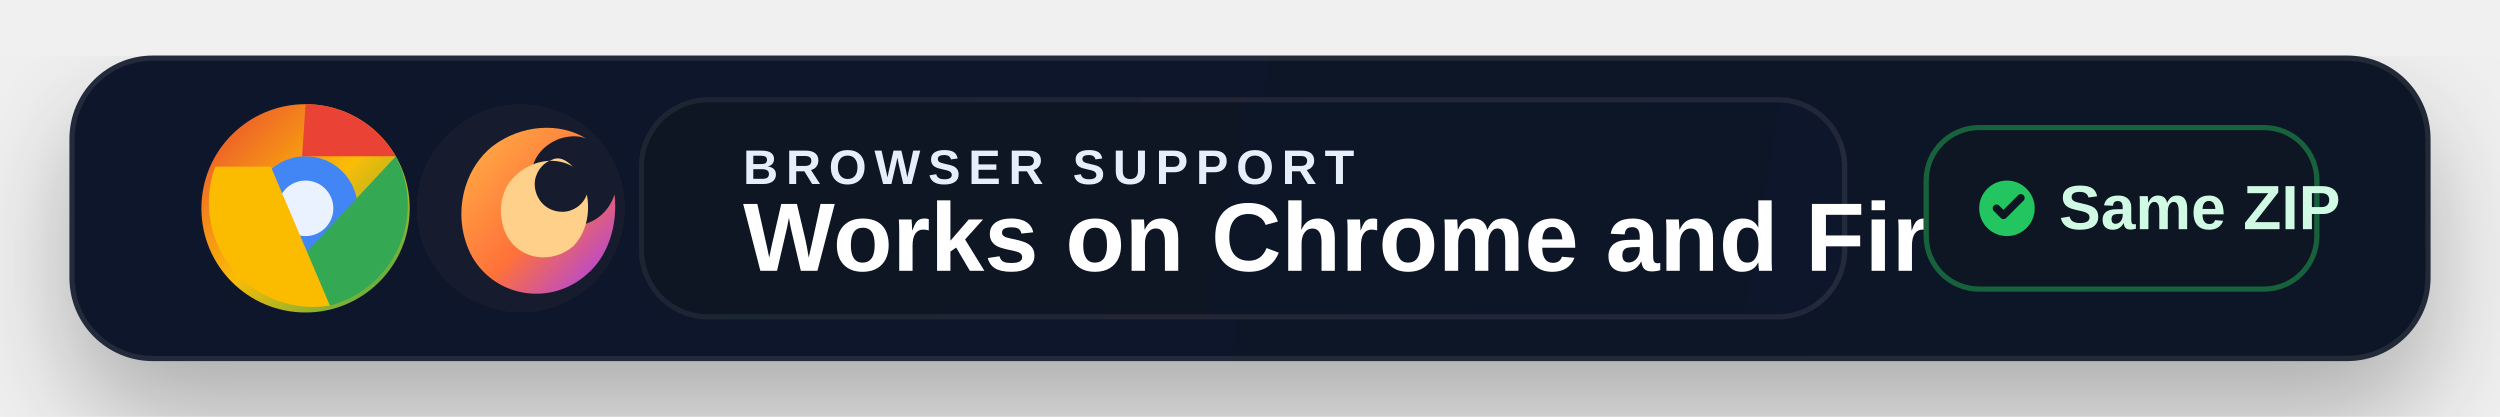
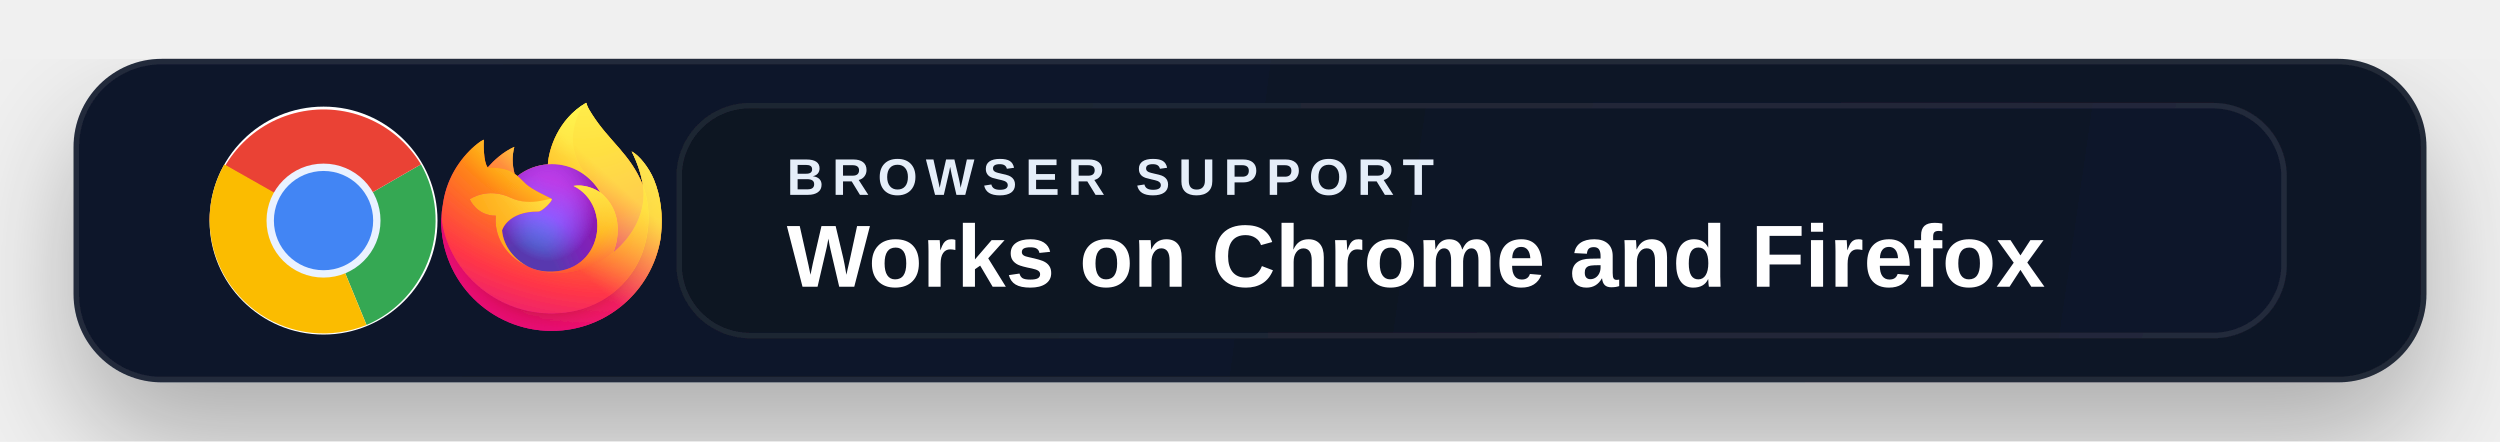
- <svg xmlns="http://www.w3.org/2000/svg" width="720" height="120" viewBox="0 0 720 120" fill="none" role="img" aria-labelledby="title desc">
+ <svg xmlns="http://www.w3.org/2000/svg" width="680" height="120" viewBox="0 0 680 120" fill="none" role="img" aria-labelledby="title desc">
  <defs>
-     <linearGradient id="bg" x1="32" y1="20" x2="688" y2="100" gradientUnits="userSpaceOnUse">
+     <linearGradient id="bg" x1="32" y1="20" x2="648" y2="100" gradientUnits="userSpaceOnUse">
      <stop stop-color="#0F172A" />
      <stop offset="1" stop-color="#111827" />
    </linearGradient>
-     <linearGradient id="chromeRingA" x1="0" y1="0" x2="1" y2="1">
-       <stop stop-color="#EA4335" />
-       <stop offset="0.5" stop-color="#FBBC05" />
-       <stop offset="1" stop-color="#34A853" />
-     </linearGradient>
-     <linearGradient id="firefoxA" x1="0" y1="0" x2="1" y2="1">
-       <stop stop-color="#FFB347" />
-       <stop offset="0.55" stop-color="#FF7139" />
-       <stop offset="1" stop-color="#A13CFF" />
-     </linearGradient>
-     <linearGradient id="pill" x1="184" y1="28" x2="560" y2="92" gradientUnits="userSpaceOnUse">
+     <linearGradient id="pill" x1="184" y1="28" x2="628" y2="92" gradientUnits="userSpaceOnUse">
      <stop stop-color="#0B1220" />
      <stop offset="1" stop-color="#0F172A" />
    </linearGradient>
-     <filter id="shadow" x="0" y="0" width="720" height="120" filterUnits="userSpaceOnUse" color-interpolation-filters="sRGB">
+     <filter id="shadow" x="0" y="0" width="680" height="120" filterUnits="userSpaceOnUse" color-interpolation-filters="sRGB">
      <feDropShadow dx="0" dy="16" stdDeviation="16" flood-color="#000000" flood-opacity="0.28" />
    </filter>
  </defs>
  <g filter="url(#shadow)">
-     <rect x="20" y="16" width="680" height="88" rx="24" fill="url(#bg)" />
-     <rect x="20.75" y="16.75" width="678.5" height="86.5" rx="23.25" stroke="white" stroke-opacity="0.08" stroke-width="1.5" />
+     <rect x="20" y="16" width="640" height="88" rx="24" fill="url(#bg)" />
+     <rect x="20.75" y="16.75" width="638.5" height="86.5" rx="23.25" stroke="white" stroke-opacity="0.08" stroke-width="1.5" />
    <g transform="translate(56 28)">
-       <circle cx="32" cy="32" r="30" fill="url(#chromeRingA)" />
-       <circle cx="32" cy="32" r="15" fill="#4285F4" />
-       <circle cx="32" cy="32" r="8" fill="#EAF2FF" />
-       <path d="M32 2A30 30 0 0 1 58 17H31Z" fill="#EA4335" />
-       <path d="M58 17A30 30 0 0 1 39 60L31 46Z" fill="#34A853" />
-       <path d="M39 60A30 30 0 0 1 6 20H22Z" fill="#FBBC05" />
+       <circle cx="32" cy="32" r="31" fill="#FFFFFF" />
+       <path d="M32 32L58.5 16.7A31 31 0 0 1 43.7 60.4Z" fill="#34A853" />
+       <path d="M32 32H1A31 31 0 0 1 58.5 16.7Z" fill="#EA4335" />
+       <path d="M32 32L43.7 60.4A31 31 0 0 1 1 32C1 26.5 2.4 21.3 5 16.7Z" fill="#FBBC05" />
+       <circle cx="32" cy="32" r="14.5" fill="#4285F4" stroke="#EAF2FF" stroke-width="2" />
    </g>
-     <g transform="translate(118 28)">
-       <circle cx="32" cy="32" r="30" fill="#151B2D" />
-       <path d="M51 12C43 7 32 8 24 14C15 21 12 35 18 46C25 58 41 60 51 51C57 46 60 37 59 28C57 34 52 37 47 37C39 37 34 30 35 23C35 18 38 14 43 12C46 11 49 11 51 12Z" fill="url(#firefoxA)" />
-       <path d="M47 20C42 17 35 18 30 23C26 27 25 34 28 40C32 47 41 48 47 43C51 39 52 33 51 28C50 31 47 33 44 33C39 33 36 29 36 25C36 22 38 19 41 18C43 17 45 18 47 20Z" fill="#FFD089" />
-     </g>
-     <rect x="184" y="28" width="348" height="64" rx="20" fill="url(#pill)" />
-     <rect x="184.75" y="28.75" width="346.5" height="62.5" rx="19.25" stroke="white" stroke-opacity="0.08" stroke-width="1.5" />
+     <svg x="118" y="28" width="64" height="64" viewBox="0 0 512 512" aria-hidden="true">
+       <defs>
+         <radialGradient id="ff-g" cx="210%" cy="-100%" r="290%">
+           <stop offset=".1" stop-color="#ffe226" />
+           <stop offset=".79" stop-color="#ff7139" />
+         </radialGradient>
+         <radialGradient id="ff-c" cx="49%" cy="40%" r="128%" gradientTransform="matrix(.82 0 0 1 .088 0)">
+           <stop offset=".3" stop-color="#960e18" />
+           <stop offset=".35" stop-color="#b11927" stop-opacity=".74" />
+           <stop offset=".43" stop-color="#db293d" stop-opacity=".34" />
+           <stop offset=".5" stop-color="#f5334b" stop-opacity=".09" />
+           <stop offset=".53" stop-color="#ff3750" stop-opacity="0" />
+         </radialGradient>
+         <radialGradient id="ff-d" cx="48%" cy="-12%" r="140%">
+           <stop offset=".13" stop-color="#fff44f" />
+           <stop offset=".53" stop-color="#ff980e" />
+         </radialGradient>
+         <radialGradient id="ff-e" cx="22.76%" cy="110.11%" r="100%">
+           <stop offset=".35" stop-color="#3a8ee6" />
+           <stop offset=".67" stop-color="#9059ff" />
+           <stop offset="1" stop-color="#c139e6" />
+         </radialGradient>
+         <radialGradient id="ff-f" cx="52%" cy="33%" r="59%" gradientTransform="scale(.9 1)">
+           <stop offset=".21" stop-color="#9059ff" stop-opacity="0" />
+           <stop offset=".97" stop-color="#6e008b" stop-opacity=".6" />
+         </radialGradient>
+         <radialGradient id="ff-b" cx="87.4%" cy="-12.9%" r="128%" gradientTransform="matrix(.8 0 0 1 .178 .129)">
+           <stop offset=".13" stop-color="#ffbd4f" />
+           <stop offset=".28" stop-color="#ff980e" />
+           <stop offset=".47" stop-color="#ff3750" />
+           <stop offset=".78" stop-color="#eb0878" />
+           <stop offset=".86" stop-color="#e50080" />
+         </radialGradient>
+         <radialGradient id="ff-h" cx="84%" cy="-41%" r="180%">
+           <stop offset=".11" stop-color="#fff44f" />
+           <stop offset=".46" stop-color="#ff980e" />
+           <stop offset=".72" stop-color="#ff3647" />
+           <stop offset=".9" stop-color="#e31587" />
+         </radialGradient>
+         <radialGradient id="ff-i" cx="16.1%" cy="-18.6%" r="348.8%" gradientTransform="scale(1 .47) rotate(84 .279 -.297)">
+           <stop offset="0" stop-color="#fff44f" />
+           <stop offset=".3" stop-color="#ff980e" />
+           <stop offset=".57" stop-color="#ff3647" />
+           <stop offset=".74" stop-color="#e31587" />
+         </radialGradient>
+         <radialGradient id="ff-j" cx="18.9%" cy="-42.5%" r="238.4%">
+           <stop offset=".14" stop-color="#fff44f" />
+           <stop offset=".48" stop-color="#ff980e" />
+           <stop offset=".66" stop-color="#ff3647" />
+           <stop offset=".9" stop-color="#e31587" />
+         </radialGradient>
+         <radialGradient id="ff-k" cx="159.3%" cy="-44.72%" r="313.1%">
+           <stop offset=".09" stop-color="#fff44f" />
+           <stop offset=".63" stop-color="#ff980e" />
+         </radialGradient>
+         <linearGradient id="ff-a" x1="87.25%" y1="15.5%" x2="9.4%" y2="93.1%">
+           <stop offset=".05" stop-color="#fff44f" />
+           <stop offset=".37" stop-color="#ff980e" />
+           <stop offset=".53" stop-color="#ff3647" />
+           <stop offset=".7" stop-color="#e31587" />
+         </linearGradient>
+         <linearGradient id="ff-l" x1="80%" y1="14%" x2="18%" y2="84%">
+           <stop offset=".17" stop-color="#fff44f" stop-opacity=".8" />
+           <stop offset=".6" stop-color="#fff44f" stop-opacity="0" />
+         </linearGradient>
+       </defs>
+       <path d="M478.711 166.353c-10.445-25.124-31.6-52.248-48.212-60.821 13.52 26.505 21.345 53.093 24.335 72.936 0 .039.015.136.047.4C427.706 111.135 381.627 83.823 344 24.355c-1.9-3.007-3.805-6.022-5.661-9.2a73.716 73.716 0 01-2.646-4.972A43.7 43.7 0 01332.1.677a.626.626 0 00-.546-.644.818.818 0 00-.451 0c-.034.012-.084.051-.12.065-.053.021-.12.069-.176.1.027-.036.083-.117.1-.136-60.37 35.356-80.85 100.761-82.732 133.484a120.249 120.249 0 00-66.142 25.488 71.355 71.355 0 00-6.225-4.7 111.338 111.338 0 01-.674-58.732c-24.688 11.241-43.89 29.01-57.85 44.7h-.111c-9.527-12.067-8.855-51.873-8.312-60.184-.114-.515-7.107 3.63-8.023 4.255a175.073 175.073 0 00-23.486 20.12 210.478 210.478 0 00-22.442 26.913c0 .012-.007.026-.011.038 0-.013.007-.026.011-.038a202.838 202.838 0 00-32.247 72.805c-.115.521-.212 1.061-.324 1.586-.452 2.116-2.08 12.7-2.365 15-.022.177-.032.347-.053.524a229.066 229.066 0 00-3.9 33.157c0 .41-.025.816-.025 1.227C16 388.418 123.6 496 256.324 496c118.865 0 217.56-86.288 236.882-199.63.407-3.076.733-6.168 1.092-9.271 4.777-41.21-.53-84.525-15.587-120.746zM201.716 354.447c1.124.537 2.18 1.124 3.334 1.639.048.033.114.07.163.1a126.191 126.191 0 01-3.497-1.739zm55.053-144.93zm198.131-30.59l-.032-.233c.012.085.027.174.04.259z" fill="url(#ff-a)" />
+       <path d="M478.711 166.353c-10.445-25.124-31.6-52.248-48.212-60.821 13.52 26.505 21.345 53.093 24.335 72.936 0-.058.011.048.036.226.012.085.027.174.04.259 22.675 61.47 10.322 123.978-7.479 162.175-27.539 59.1-94.215 119.67-198.576 116.716C136.1 454.651 36.766 370.988 18.223 261.41c-3.379-17.28 0-26.054 1.7-40.084-2.071 10.816-2.86 13.94-3.9 33.157 0 .41-.025.816-.025 1.227C16 388.418 123.6 496 256.324 496c118.865 0 217.56-86.288 236.882-199.63.407-3.076.733-6.168 1.092-9.271 4.777-41.21-.53-84.525-15.587-120.746z" fill="url(#ff-b)" />
+       <path d="M478.711 166.353c-10.445-25.124-31.6-52.248-48.212-60.821 13.52 26.505 21.345 53.093 24.335 72.936 0-.058.011.048.036.226.012.085.027.174.04.259 22.675 61.47 10.322 123.978-7.479 162.175-27.539 59.1-94.215 119.67-198.576 116.716C136.1 454.651 36.766 370.988 18.223 261.41c-3.379-17.28 0-26.054 1.7-40.084-2.071 10.816-2.86 13.94-3.9 33.157 0 .41-.025.816-.025 1.227C16 388.418 123.6 496 256.324 496c118.865 0 217.56-86.288 236.882-199.63.407-3.076.733-6.168 1.092-9.271 4.777-41.21-.53-84.525-15.587-120.746z" fill="url(#ff-c)" />
+       <path d="M361.922 194.6c.524.368 1 .734 1.493 1.1a130.706 130.706 0 00-22.31-29.112C266.4 91.892 321.516 4.626 330.811.194c.027-.036.083-.117.1-.136-60.37 35.356-80.85 100.761-82.732 133.484 2.8-.194 5.592-.429 8.442-.429 45.051 0 84.289 24.77 105.301 61.487z" fill="url(#ff-d)" />
+       <path d="M256.772 209.514c-.393 5.978-21.514 26.593-28.9 26.593-68.339 0-79.432 41.335-79.432 41.335 3.027 34.81 27.261 63.475 56.611 78.643 1.339.692 2.694 1.317 4.05 1.935a132.768 132.768 0 007.059 2.886 106.743 106.743 0 0031.271 6.031c119.78 5.618 142.986-143.194 56.545-186.408 22.137-3.85 45.115 5.053 57.947 14.067-21.012-36.714-60.25-61.484-105.3-61.484-2.85 0-5.641.235-8.442.429a120.249 120.249 0 00-66.142 25.488c3.664 3.1 7.8 7.244 16.514 15.828 16.302 16.067 58.13 32.705 58.219 34.657z" fill="url(#ff-e)" />
+       <path d="M256.772 209.514c-.393 5.978-21.514 26.593-28.9 26.593-68.339 0-79.432 41.335-79.432 41.335 3.027 34.81 27.261 63.475 56.611 78.643 1.339.692 2.694 1.317 4.05 1.935a132.768 132.768 0 007.059 2.886 106.743 106.743 0 0031.271 6.031c119.78 5.618 142.986-143.194 56.545-186.408 22.137-3.85 45.115 5.053 57.947 14.067-21.012-36.714-60.25-61.484-105.3-61.484-2.85 0-5.641.235-8.442.429a120.249 120.249 0 00-66.142 25.488c3.664 3.1 7.8 7.244 16.514 15.828 16.302 16.067 58.13 32.705 58.219 34.657z" fill="url(#ff-f)" />
+       <path d="M170.829 151.036a244.042 244.042 0 014.981 3.3 111.338 111.338 0 01-.674-58.732c-24.688 11.241-43.89 29.01-57.85 44.7 1.155-.033 36.014-.66 53.543 10.732z" fill="url(#ff-g)" />
+       <path d="M18.223 261.41C36.766 370.988 136.1 454.651 248.855 457.844c104.361 2.954 171.037-57.62 198.576-116.716 17.8-38.2 30.154-100.7 7.479-162.175l-.008-.026-.032-.233c-.025-.178-.04-.284-.036-.226 0 .039.015.136.047.4 8.524 55.661-19.79 109.584-64.051 146.044l-.133.313c-86.245 70.223-168.774 42.368-185.484 30.966a144.108 144.108 0 01-3.5-1.743c-50.282-24.029-71.054-69.838-66.6-109.124-42.457 0-56.934-35.809-56.934-35.809s38.119-27.179 88.358-3.541c46.53 21.893 90.228 3.543 90.233 3.541-.089-1.952-41.917-18.59-58.223-34.656-8.713-8.584-12.85-12.723-16.514-15.828a71.355 71.355 0 00-6.225-4.7 282.929 282.929 0 00-4.981-3.3c-17.528-11.392-52.388-10.765-53.543-10.735h-.111c-9.527-12.067-8.855-51.873-8.312-60.184-.114-.515-7.107 3.63-8.023 4.255a175.073 175.073 0 00-23.486 20.12 210.478 210.478 0 00-22.442 26.919c0 .012-.007.026-.011.038 0-.013.007-.026.011-.038a202.838 202.838 0 00-32.247 72.805c-.115.521-8.65 37.842-4.44 57.199z" fill="url(#ff-h)" />
+       <path d="M341.105 166.587a130.706 130.706 0 0122.31 29.112c1.323.994 2.559 1.985 3.608 2.952 54.482 50.2 25.936 121.2 23.807 126.26 44.261-36.46 72.575-90.383 64.051-146.044C427.706 111.135 381.627 83.823 344 24.355c-1.9-3.007-3.805-6.022-5.661-9.2a73.716 73.716 0 01-2.646-4.972A43.7 43.7 0 01332.1.677a.626.626 0 00-.546-.644.818.818 0 00-.451 0c-.034.012-.084.051-.12.065-.053.021-.12.069-.176.1-9.291 4.428-64.407 91.694 10.298 166.389z" fill="url(#ff-i)" />
+       <path d="M367.023 198.651c-1.049-.967-2.285-1.958-3.608-2.952-.489-.368-.969-.734-1.493-1.1-12.832-9.014-35.81-17.917-57.947-14.067 86.441 43.214 63.235 192.026-56.545 186.408a106.743 106.743 0 01-31.271-6.031 134.51 134.51 0 01-7.059-2.886c-1.356-.618-2.711-1.243-4.05-1.935.048.033.114.07.163.1 16.71 11.4 99.239 39.257 185.484-30.966l.133-.313c2.129-5.054 30.675-76.057-23.807-126.258z" fill="url(#ff-j)" />
+       <path d="M148.439 277.443s11.093-41.335 79.432-41.335c7.388 0 28.509-20.615 28.9-26.593s-43.7 18.352-90.233-3.541c-50.239-23.638-88.358 3.541-88.358 3.541s14.477 35.809 56.934 35.809c-4.453 39.286 16.319 85.1 66.6 109.124 1.124.537 2.18 1.124 3.334 1.639-29.348-15.169-53.582-43.834-56.609-78.644z" fill="url(#ff-k)" />
+       <path d="M478.711 166.353c-10.445-25.124-31.6-52.248-48.212-60.821 13.52 26.505 21.345 53.093 24.335 72.936 0 .039.015.136.047.4C427.706 111.135 381.627 83.823 344 24.355c-1.9-3.007-3.805-6.022-5.661-9.2a73.716 73.716 0 01-2.646-4.972A43.7 43.7 0 01332.1.677a.626.626 0 00-.546-.644.818.818 0 00-.451 0c-.034.012-.084.051-.12.065-.053.021-.12.069-.176.1.027-.036.083-.117.1-.136-60.37 35.356-80.85 100.761-82.732 133.484 2.8-.194 5.592-.429 8.442-.429 45.053 0 84.291 24.77 105.3 61.484-12.832-9.014-35.81-17.917-57.947-14.067 86.441 43.214 63.235 192.026-56.545 186.408a106.743 106.743 0 01-31.271-6.031 134.51 134.51 0 01-7.059-2.886c-1.356-.618-2.711-1.243-4.05-1.935.048.033.114.07.163.1a144.108 144.108 0 01-3.5-1.743c1.124.537 2.18 1.124 3.334 1.639-29.35-15.168-53.584-43.833-56.611-78.643 0 0 11.093-41.335 79.432-41.335 7.388 0 28.509-20.615 28.9-26.593-.089-1.952-41.917-18.59-58.223-34.656-8.713-8.584-12.85-12.723-16.514-15.828a71.355 71.355 0 00-6.225-4.7 111.338 111.338 0 01-.674-58.732c-24.688 11.241-43.89 29.01-57.85 44.7h-.111c-9.527-12.067-8.855-51.873-8.312-60.184-.114-.515-7.107 3.63-8.023 4.255a175.073 175.073 0 00-23.486 20.12 210.478 210.478 0 00-22.435 26.916c0 .012-.007.026-.011.038 0-.013.007-.026.011-.038a202.838 202.838 0 00-32.247 72.805c-.115.521-.212 1.061-.324 1.586-.452 2.116-2.486 12.853-2.77 15.156-.022.177.021-.176 0 0a279.565 279.565 0 00-3.544 33.53c0 .41-.025.816-.025 1.227C16 388.418 123.6 496 256.324 496c118.865 0 217.56-86.288 236.882-199.63.407-3.076.733-6.168 1.092-9.271 4.777-41.21-.53-84.525-15.587-120.746zm-23.841 12.341c.012.085.027.174.04.259l-.008-.026-.032-.233z" fill="url(#ff-l)" />
+     </svg>
+     <rect x="184" y="28" width="438" height="64" rx="20" fill="url(#pill)" />
+     <rect x="184.75" y="28.75" width="436.5" height="62.5" rx="19.25" stroke="white" stroke-opacity="0.08" stroke-width="1.5" />
    <text x="214" y="53" fill="#E5EEF9" font-family="Segoe UI, Arial, sans-serif" font-size="14" font-weight="700" letter-spacing="0.16em">BROWSER SUPPORT</text>
-     <text x="214" y="78" fill="#FFFFFF" font-family="Segoe UI, Arial, sans-serif" font-size="28" font-weight="800">Works on Chrome and Firefox</text>
-     <rect x="554" y="36" width="114" height="48" rx="16" fill="#0B1220" />
-     <rect x="554.75" y="36.75" width="112.5" height="46.5" rx="15.25" stroke="#22C55E" stroke-opacity="0.45" stroke-width="1.5" />
-     <circle cx="578" cy="60" r="8" fill="#22C55E" />
-     <path d="M575 60L577 62L582 57" stroke="#0B1220" stroke-width="2.2" stroke-linecap="round" stroke-linejoin="round" />
-     <text x="593" y="66" fill="#D1FAE5" font-family="Segoe UI, Arial, sans-serif" font-size="18" font-weight="700">Same ZIP</text>
+     <text x="214" y="78" fill="#FFFFFF" font-family="Segoe UI, Arial, sans-serif" font-size="24" font-weight="800">Works on Chrome and Firefox</text>
  </g>
</svg>
